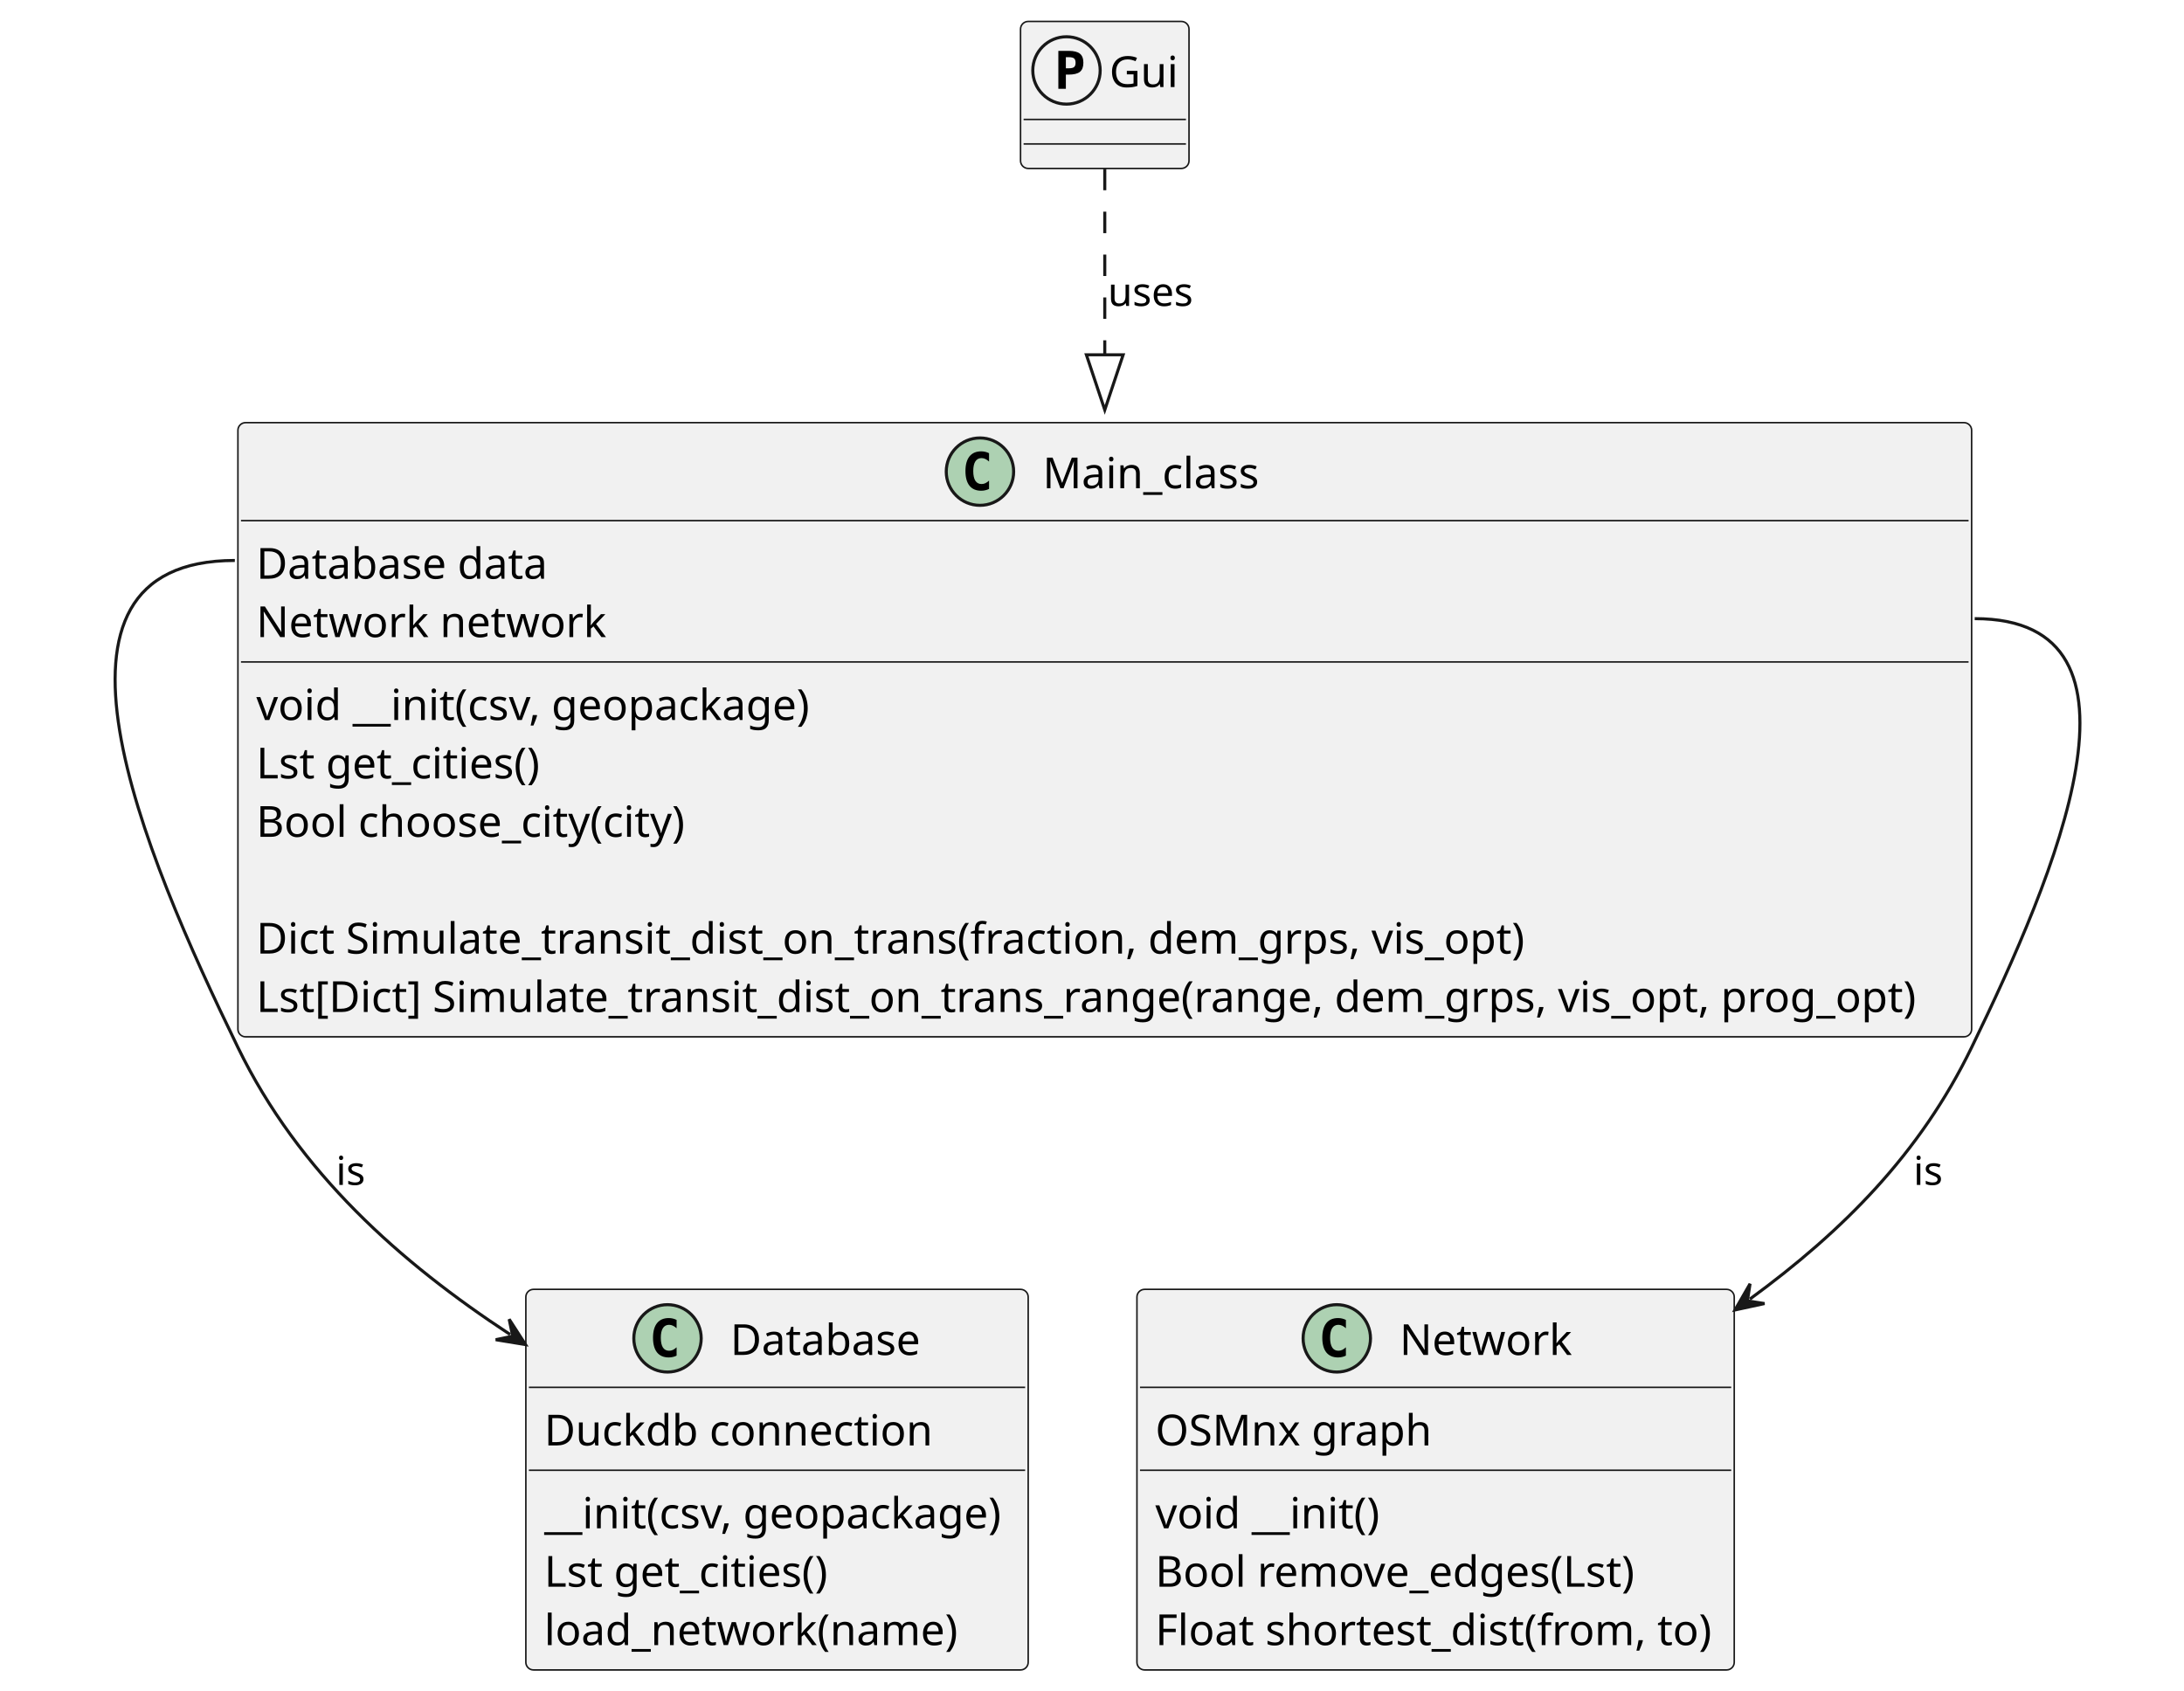
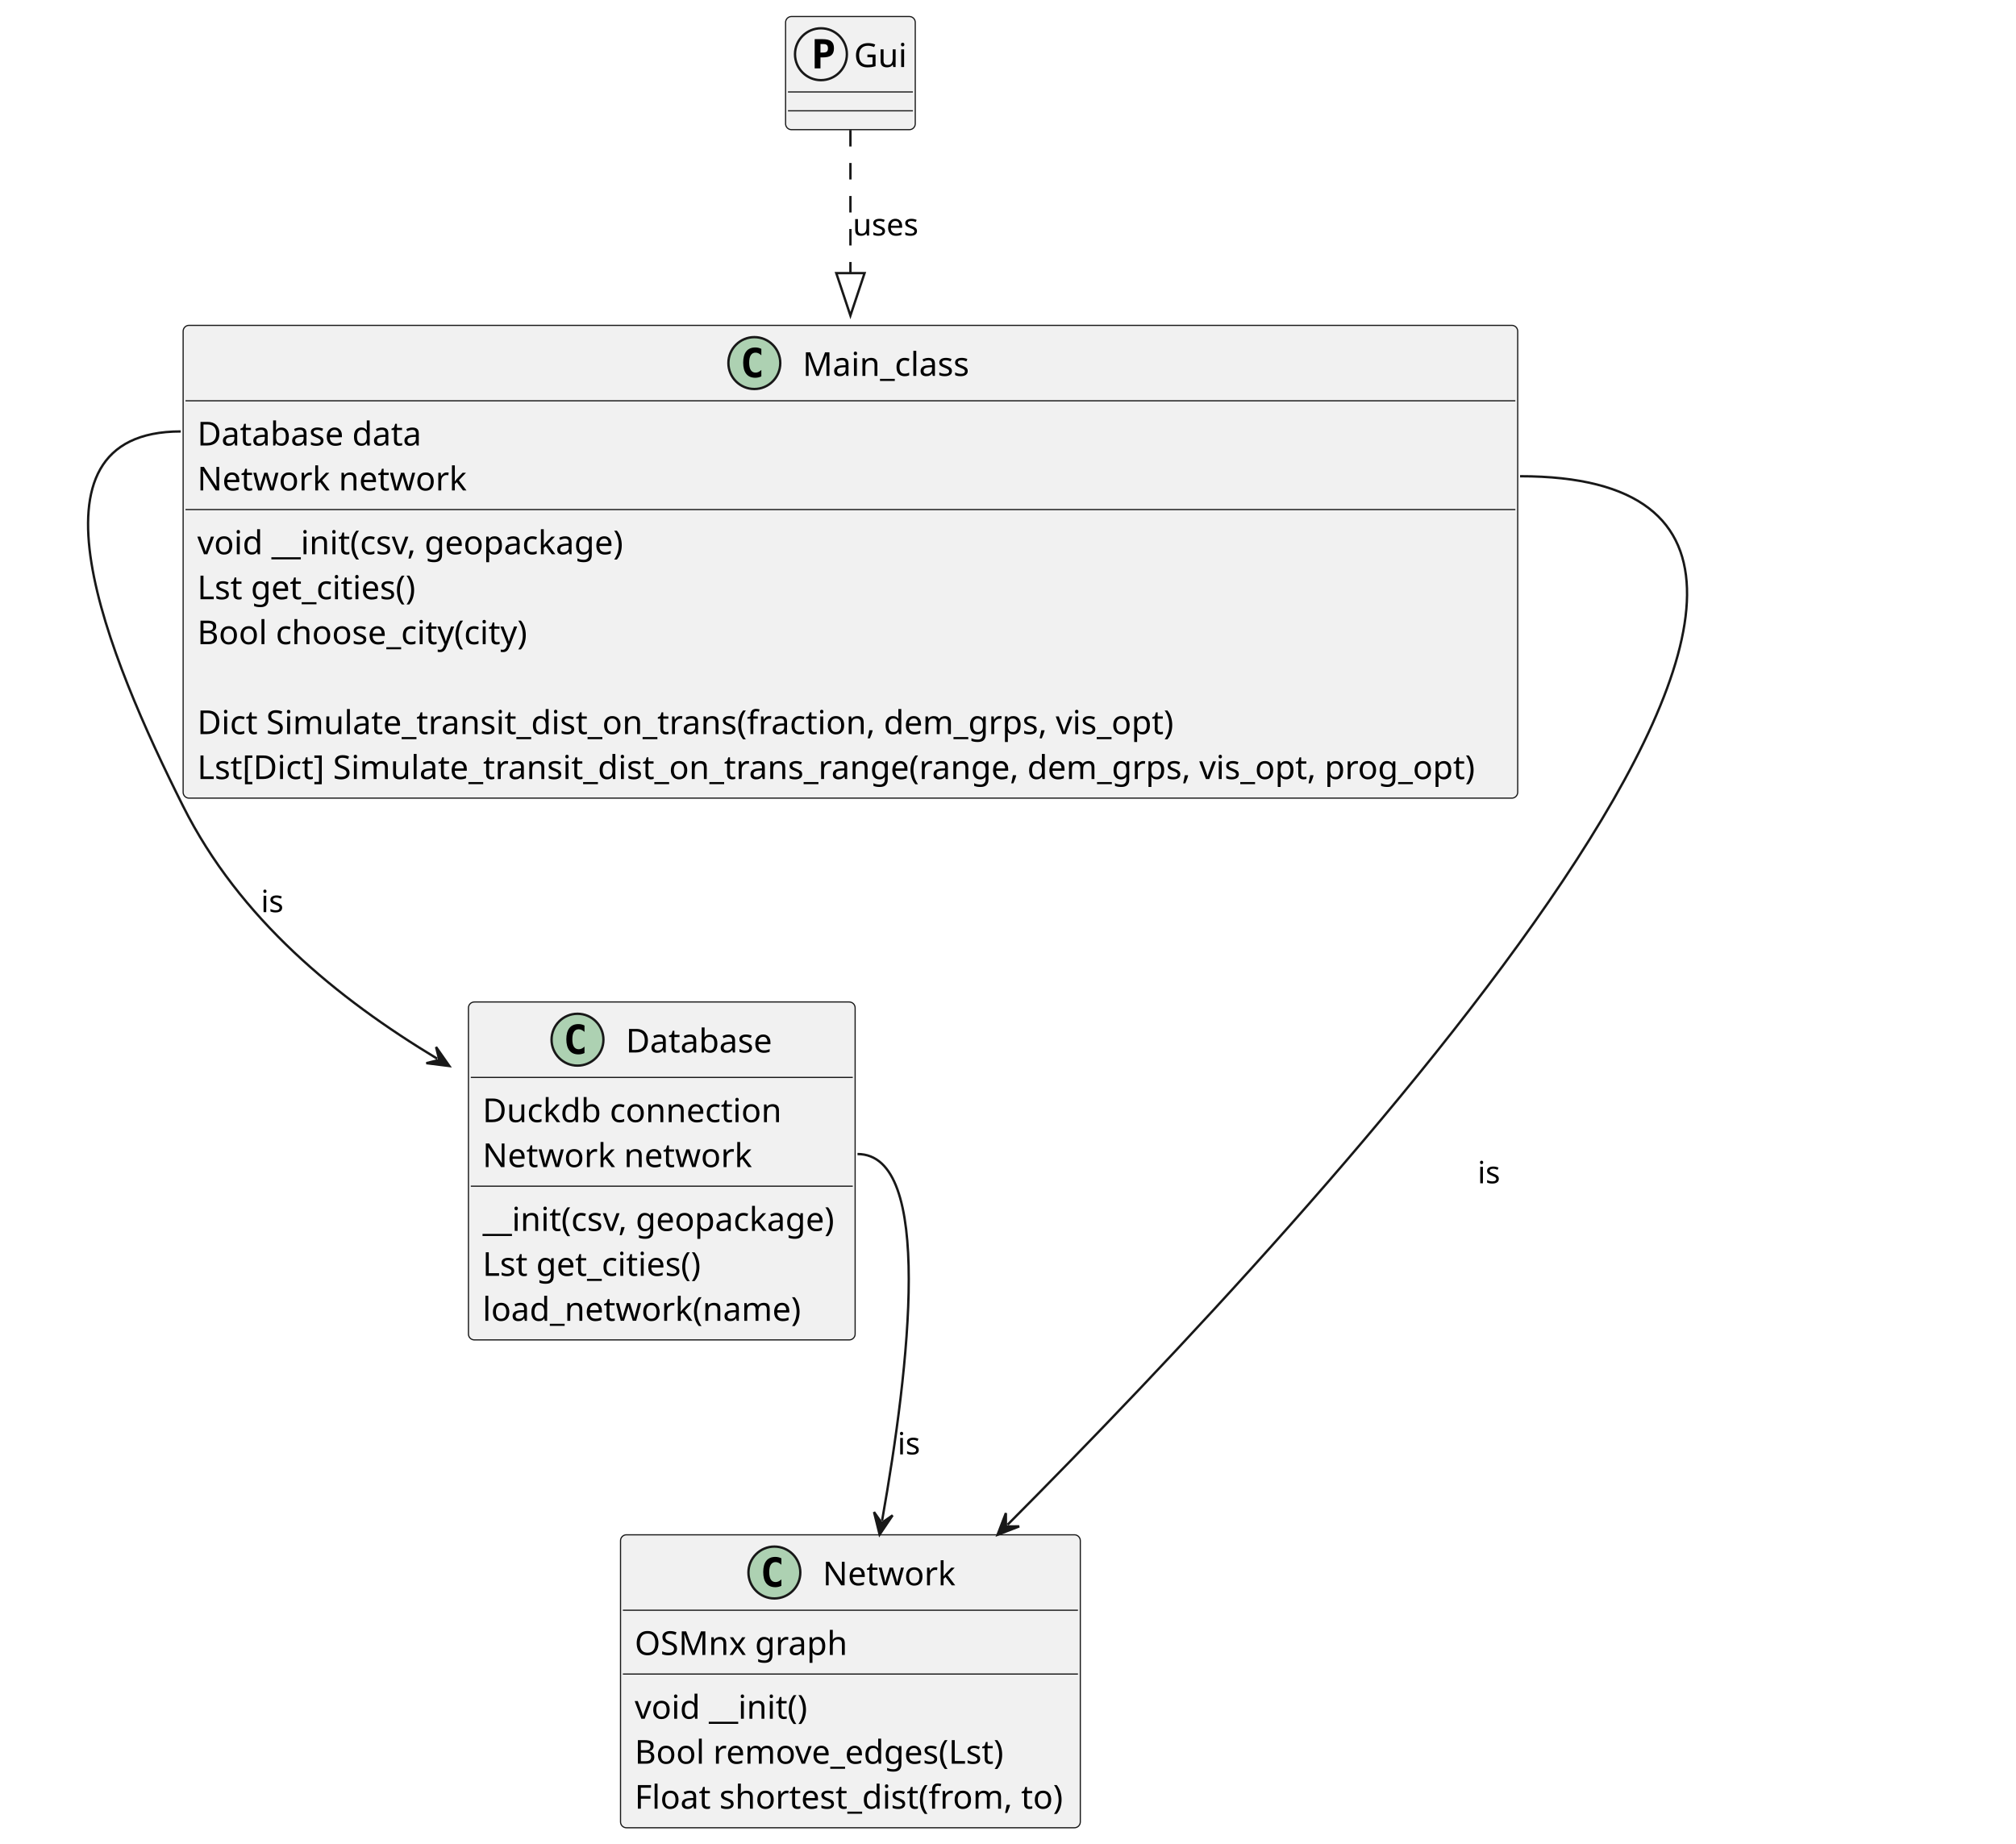
- <svg xmlns="http://www.w3.org/2000/svg" contentStyleType="text/css" height="552px" preserveAspectRatio="none" style="width:713px;height:552px;background:#FFFFFF;" version="1.1" viewBox="0 0 713 552" width="713px" zoomAndPan="magnify">
+ <svg xmlns="http://www.w3.org/2000/svg" contentStyleType="text/css" height="782px" preserveAspectRatio="none" style="width:855px;height:782px;background:#FFFFFF;" version="1.1" viewBox="0 0 855 782" width="855px" zoomAndPan="magnify">
  <defs />
  <g>
    <g id="elem_Main_class">
      <rect codeLine="6" fill="#F1F1F1" height="200.543" id="Main_class" rx="2.5" ry="2.5" style="stroke:#181818;stroke-width:0.5;" width="566" x="77.67" y="138" />
      <ellipse cx="319.92" cy="154" fill="#ADD1B2" rx="11" ry="11" style="stroke:#181818;stroke-width:1.0;" />
      <path d="M322.889,159.641 Q322.311,159.938 321.67,160.078 Q321.029,160.234 320.326,160.234 Q317.826,160.234 316.498,158.594 Q315.186,156.938 315.186,153.812 Q315.186,150.688 316.498,149.031 Q317.826,147.375 320.326,147.375 Q321.029,147.375 321.67,147.531 Q322.326,147.688 322.889,147.984 L322.889,150.703 Q322.264,150.125 321.67,149.859 Q321.076,149.578 320.451,149.578 Q319.108,149.578 318.42,150.656 Q317.733,151.719 317.733,153.812 Q317.733,155.906 318.42,156.984 Q319.108,158.047 320.451,158.047 Q321.076,158.047 321.67,157.781 Q322.264,157.5 322.889,156.922 L322.889,159.641 Z " fill="#000000" />
      <text fill="#000000" font-family="sans-serif" font-size="14" lengthAdjust="spacing" textLength="73" x="340.42" y="159.432">Main_class</text>
      <line style="stroke:#181818;stroke-width:0.5;" x1="78.67" x2="642.67" y1="170" y2="170" />
      <text fill="#000000" font-family="sans-serif" font-size="14" lengthAdjust="spacing" textLength="97" x="83.67" y="188.966">Database data</text>
      <text fill="#000000" font-family="sans-serif" font-size="14" lengthAdjust="spacing" textLength="114" x="83.67" y="208.034">Network network</text>
      <line style="stroke:#181818;stroke-width:0.5;" x1="78.67" x2="642.67" y1="216.136" y2="216.136" />
      <text fill="#000000" font-family="sans-serif" font-size="14" lengthAdjust="spacing" textLength="184" x="83.67" y="235.102">void __init(csv, geopackage)</text>
      <text fill="#000000" font-family="sans-serif" font-size="14" lengthAdjust="spacing" textLength="94" x="83.67" y="254.17">Lst get_cities()</text>
      <text fill="#000000" font-family="sans-serif" font-size="14" lengthAdjust="spacing" textLength="140" x="83.67" y="273.238">Bool choose_city(city)</text>
      <text fill="#000000" font-family="sans-serif" font-size="14" lengthAdjust="spacing" textLength="4" x="83.67" y="292.305"> </text>
      <text fill="#000000" font-family="sans-serif" font-size="14" lengthAdjust="spacing" textLength="423" x="83.67" y="311.373">Dict Simulate_transit_dist_on_trans(fraction, dem_grps, vis_opt)</text>
      <text fill="#000000" font-family="sans-serif" font-size="14" lengthAdjust="spacing" textLength="554" x="83.67" y="330.441">Lst[Dict] Simulate_transit_dist_on_trans_range(range, dem_grps, vis_opt, prog_opt)</text>
    </g>
    <g id="elem_Database">
-       <rect codeLine="20" fill="#F1F1F1" height="124.272" id="Database" rx="2.5" ry="2.5" style="stroke:#181818;stroke-width:0.5;" width="164" x="171.67" y="421" />
-       <ellipse cx="217.92" cy="437" fill="#ADD1B2" rx="11" ry="11" style="stroke:#181818;stroke-width:1.0;" />
-       <path d="M220.889,442.641 Q220.311,442.938 219.67,443.078 Q219.029,443.234 218.326,443.234 Q215.826,443.234 214.498,441.594 Q213.186,439.938 213.186,436.812 Q213.186,433.688 214.498,432.031 Q215.826,430.375 218.326,430.375 Q219.029,430.375 219.67,430.531 Q220.326,430.688 220.889,430.984 L220.889,433.703 Q220.264,433.125 219.67,432.859 Q219.076,432.578 218.451,432.578 Q217.107,432.578 216.42,433.656 Q215.732,434.719 215.732,436.812 Q215.732,438.906 216.42,439.984 Q217.107,441.047 218.451,441.047 Q219.076,441.047 219.67,440.781 Q220.264,440.5 220.889,439.922 L220.889,442.641 Z " fill="#000000" />
-       <text fill="#000000" font-family="sans-serif" font-size="14" lengthAdjust="spacing" textLength="63" x="238.42" y="442.432">Database</text>
-       <line style="stroke:#181818;stroke-width:0.5;" x1="172.67" x2="334.67" y1="453" y2="453" />
-       <text fill="#000000" font-family="sans-serif" font-size="14" lengthAdjust="spacing" textLength="129" x="177.67" y="471.966">Duckdb connection</text>
-       <line style="stroke:#181818;stroke-width:0.5;" x1="172.67" x2="334.67" y1="480.068" y2="480.068" />
-       <text fill="#000000" font-family="sans-serif" font-size="14" lengthAdjust="spacing" textLength="152" x="177.67" y="499.034">__init(csv, geopackage)</text>
-       <text fill="#000000" font-family="sans-serif" font-size="14" lengthAdjust="spacing" textLength="94" x="177.67" y="518.102">Lst get_cities()</text>
-       <text fill="#000000" font-family="sans-serif" font-size="14" lengthAdjust="spacing" textLength="135" x="177.67" y="537.17">load_network(name)</text>
+       <rect codeLine="20" fill="#F1F1F1" height="143.34" id="Database" rx="2.5" ry="2.5" style="stroke:#181818;stroke-width:0.5;" width="164" x="198.67" y="425" />
+       <ellipse cx="244.92" cy="441" fill="#ADD1B2" rx="11" ry="11" style="stroke:#181818;stroke-width:1.0;" />
+       <path d="M247.889,446.641 Q247.311,446.938 246.67,447.078 Q246.029,447.234 245.326,447.234 Q242.826,447.234 241.498,445.594 Q240.186,443.938 240.186,440.812 Q240.186,437.688 241.498,436.031 Q242.826,434.375 245.326,434.375 Q246.029,434.375 246.67,434.531 Q247.326,434.688 247.889,434.984 L247.889,437.703 Q247.264,437.125 246.67,436.859 Q246.076,436.578 245.451,436.578 Q244.107,436.578 243.42,437.656 Q242.732,438.719 242.732,440.812 Q242.732,442.906 243.42,443.984 Q244.107,445.047 245.451,445.047 Q246.076,445.047 246.67,444.781 Q247.264,444.5 247.889,443.922 L247.889,446.641 Z " fill="#000000" />
+       <text fill="#000000" font-family="sans-serif" font-size="14" lengthAdjust="spacing" textLength="63" x="265.42" y="446.432">Database</text>
+       <line style="stroke:#181818;stroke-width:0.5;" x1="199.67" x2="361.67" y1="457" y2="457" />
+       <text fill="#000000" font-family="sans-serif" font-size="14" lengthAdjust="spacing" textLength="129" x="204.67" y="475.966">Duckdb connection</text>
+       <text fill="#000000" font-family="sans-serif" font-size="14" lengthAdjust="spacing" textLength="114" x="204.67" y="495.034">Network network</text>
+       <line style="stroke:#181818;stroke-width:0.5;" x1="199.67" x2="361.67" y1="503.136" y2="503.136" />
+       <text fill="#000000" font-family="sans-serif" font-size="14" lengthAdjust="spacing" textLength="152" x="204.67" y="522.102">__init(csv, geopackage)</text>
+       <text fill="#000000" font-family="sans-serif" font-size="14" lengthAdjust="spacing" textLength="94" x="204.67" y="541.17">Lst get_cities()</text>
+       <text fill="#000000" font-family="sans-serif" font-size="14" lengthAdjust="spacing" textLength="135" x="204.67" y="560.238">load_network(name)</text>
    </g>
    <g id="elem_Network">
-       <rect codeLine="31" fill="#F1F1F1" height="124.272" id="Network" rx="2.5" ry="2.5" style="stroke:#181818;stroke-width:0.5;" width="195" x="371.17" y="421" />
-       <ellipse cx="436.42" cy="437" fill="#ADD1B2" rx="11" ry="11" style="stroke:#181818;stroke-width:1.0;" />
-       <path d="M439.389,442.641 Q438.811,442.938 438.17,443.078 Q437.529,443.234 436.826,443.234 Q434.326,443.234 432.998,441.594 Q431.686,439.938 431.686,436.812 Q431.686,433.688 432.998,432.031 Q434.326,430.375 436.826,430.375 Q437.529,430.375 438.17,430.531 Q438.826,430.688 439.389,430.984 L439.389,433.703 Q438.764,433.125 438.17,432.859 Q437.576,432.578 436.951,432.578 Q435.608,432.578 434.92,433.656 Q434.233,434.719 434.233,436.812 Q434.233,438.906 434.92,439.984 Q435.608,441.047 436.951,441.047 Q437.576,441.047 438.17,440.781 Q438.764,440.5 439.389,439.922 L439.389,442.641 Z " fill="#000000" />
-       <text fill="#000000" font-family="sans-serif" font-size="14" lengthAdjust="spacing" textLength="56" x="456.92" y="442.432">Network</text>
-       <line style="stroke:#181818;stroke-width:0.5;" x1="372.17" x2="565.17" y1="453" y2="453" />
-       <text fill="#000000" font-family="sans-serif" font-size="14" lengthAdjust="spacing" textLength="93" x="377.17" y="471.966">OSMnx graph</text>
-       <line style="stroke:#181818;stroke-width:0.5;" x1="372.17" x2="565.17" y1="480.068" y2="480.068" />
-       <text fill="#000000" font-family="sans-serif" font-size="14" lengthAdjust="spacing" textLength="74" x="377.17" y="499.034">void __init()</text>
-       <text fill="#000000" font-family="sans-serif" font-size="14" lengthAdjust="spacing" textLength="157" x="377.17" y="518.102">Bool remove_edges(Lst)</text>
-       <text fill="#000000" font-family="sans-serif" font-size="14" lengthAdjust="spacing" textLength="183" x="377.17" y="537.17">Float shortest_dist(from, to)</text>
+       <rect codeLine="32" fill="#F1F1F1" height="124.272" id="Network" rx="2.5" ry="2.5" style="stroke:#181818;stroke-width:0.5;" width="195" x="263.17" y="651" />
+       <ellipse cx="328.42" cy="667" fill="#ADD1B2" rx="11" ry="11" style="stroke:#181818;stroke-width:1.0;" />
+       <path d="M331.389,672.641 Q330.811,672.938 330.17,673.078 Q329.529,673.234 328.826,673.234 Q326.326,673.234 324.998,671.594 Q323.686,669.938 323.686,666.812 Q323.686,663.688 324.998,662.031 Q326.326,660.375 328.826,660.375 Q329.529,660.375 330.17,660.531 Q330.826,660.688 331.389,660.984 L331.389,663.703 Q330.764,663.125 330.17,662.859 Q329.576,662.578 328.951,662.578 Q327.608,662.578 326.92,663.656 Q326.233,664.719 326.233,666.812 Q326.233,668.906 326.92,669.984 Q327.608,671.047 328.951,671.047 Q329.576,671.047 330.17,670.781 Q330.764,670.5 331.389,669.922 L331.389,672.641 Z " fill="#000000" />
+       <text fill="#000000" font-family="sans-serif" font-size="14" lengthAdjust="spacing" textLength="56" x="348.92" y="672.432">Network</text>
+       <line style="stroke:#181818;stroke-width:0.5;" x1="264.17" x2="457.17" y1="683" y2="683" />
+       <text fill="#000000" font-family="sans-serif" font-size="14" lengthAdjust="spacing" textLength="93" x="269.17" y="701.966">OSMnx graph</text>
+       <line style="stroke:#181818;stroke-width:0.5;" x1="264.17" x2="457.17" y1="710.068" y2="710.068" />
+       <text fill="#000000" font-family="sans-serif" font-size="14" lengthAdjust="spacing" textLength="74" x="269.17" y="729.034">void __init()</text>
+       <text fill="#000000" font-family="sans-serif" font-size="14" lengthAdjust="spacing" textLength="157" x="269.17" y="748.102">Bool remove_edges(Lst)</text>
+       <text fill="#000000" font-family="sans-serif" font-size="14" lengthAdjust="spacing" textLength="183" x="269.17" y="767.17">Float shortest_dist(from, to)</text>
    </g>
    <g id="elem_Gui">
-       <rect codeLine="39" fill="#F1F1F1" height="48" id="Gui" rx="2.5" ry="2.5" style="stroke:#181818;stroke-width:0.5;" width="55" x="333.17" y="7" />
+       <rect codeLine="40" fill="#F1F1F1" height="48" id="Gui" rx="2.5" ry="2.5" style="stroke:#181818;stroke-width:0.5;" width="55" x="333.17" y="7" />
      <ellipse cx="348.17" cy="23" fill="#F1F1F1" rx="11" ry="11" style="stroke:#181818;stroke-width:1.0;" />
      <path d="M347.967,18.672 L347.967,22.297 L348.967,22.297 Q350.17,22.297 350.654,21.891 Q351.139,21.484 351.139,20.484 Q351.139,19.484 350.654,19.078 Q350.17,18.672 348.967,18.672 L347.967,18.672 Z M345.514,16.609 L348.873,16.609 Q351.436,16.609 352.561,17.531 Q353.686,18.438 353.686,20.484 Q353.686,22.531 352.561,23.453 Q351.436,24.359 348.873,24.359 L347.967,24.359 L347.967,29 L345.514,29 L345.514,16.609 Z " fill="#000000" />
      <text fill="#000000" font-family="sans-serif" font-size="14" lengthAdjust="spacing" textLength="23" x="362.17" y="28.432">Gui</text>
      <line style="stroke:#181818;stroke-width:0.5;" x1="334.17" x2="387.17" y1="39" y2="39" />
      <line style="stroke:#181818;stroke-width:0.5;" x1="334.17" x2="387.17" y1="47" y2="47" />
    </g>
    <g id="link_Main_class_Database">
-       <path codeLine="44" d="M76.67,183 C6,183 46.76,278.45 77.67,342 C97.55,382.91 130.772,412.29 166.542,435.74 " fill="none" id="Main_class-to-Database" style="stroke:#181818;stroke-width:1.0;" />
-       <polygon fill="#181818" points="171.56,439.03,166.226,430.75,167.379,436.289,161.84,437.441,171.56,439.03" style="stroke:#181818;stroke-width:1.0;" />
-       <text fill="#000000" font-family="sans-serif" font-size="13" lengthAdjust="spacing" textLength="9" x="109.67" y="386.897">is</text>
+       <path codeLine="45" d="M76.67,183 C6,183 45.99,278.83 77.67,342 C101.59,389.69 142.973,423.44 185.443,449.07 " fill="none" id="Main_class-to-Database" style="stroke:#181818;stroke-width:1.0;" />
+       <polygon fill="#181818" points="190.58,452.17,184.941,444.095,186.299,449.587,180.808,450.945,190.58,452.17" style="stroke:#181818;stroke-width:1.0;" />
+       <text fill="#000000" font-family="sans-serif" font-size="13" lengthAdjust="spacing" textLength="9" x="110.67" y="386.897">is</text>
    </g>
    <g id="link_Main_class_Network">
-       <path codeLine="45" d="M644.67,202 C706.89,202 670.82,286.01 643.67,342 C626.86,376.66 601.723,401.908 571.273,424.178 " fill="none" id="Main_class-to-Network" style="stroke:#181818;stroke-width:1.0;" />
-       <polygon fill="#181818" points="566.43,427.72,576.056,425.636,570.466,424.768,571.333,419.178,566.43,427.72" style="stroke:#181818;stroke-width:1.0;" />
-       <text fill="#000000" font-family="sans-serif" font-size="13" lengthAdjust="spacing" textLength="9" x="624.67" y="386.897">is</text>
+       <path codeLine="46" d="M644.67,202 C848.12,202 562.083,511.368 427.313,646.738 " fill="none" id="Main_class-to-Network" style="stroke:#181818;stroke-width:1.0;" />
+       <polygon fill="#181818" points="423.08,650.99,432.264,647.434,426.608,647.447,426.595,641.79,423.08,650.99" style="stroke:#181818;stroke-width:1.0;" />
+       <text fill="#000000" font-family="sans-serif" font-size="13" lengthAdjust="spacing" textLength="9" x="626.67" y="501.897">is</text>
+     </g>
+     <g id="link_Database_Network">
+       <path codeLine="47" d="M363.67,489.5 C396.07,489.5 385.767,579.132 374.097,645.002 " fill="none" id="Database-to-Network" style="stroke:#181818;stroke-width:1.0;" />
+       <polygon fill="#181818" points="373.05,650.91,378.559,642.746,373.922,645.987,370.681,641.35,373.05,650.91" style="stroke:#181818;stroke-width:1.0;" />
+       <text fill="#000000" font-family="sans-serif" font-size="13" lengthAdjust="spacing" textLength="9" x="380.67" y="616.897">is</text>
    </g>
    <g id="link_Gui_Main_class">
-       <path codeLine="47" d="M360.67,55.12 C360.67,74.7 360.67,86.24 360.67,115.85 " fill="none" id="Gui-to-Main_class" style="stroke:#181818;stroke-width:1.0;stroke-dasharray:7.0,7.0;" />
+       <path codeLine="49" d="M360.67,55.12 C360.67,74.7 360.67,86.24 360.67,115.85 " fill="none" id="Gui-to-Main_class" style="stroke:#181818;stroke-width:1.0;stroke-dasharray:7.0,7.0;" />
      <polygon fill="none" points="360.67,133.85,366.67,115.85,354.67,115.85,360.67,133.85" style="stroke:#181818;stroke-width:1.0;" />
      <text fill="#000000" font-family="sans-serif" font-size="13" lengthAdjust="spacing" textLength="27" x="361.67" y="99.897">uses</text>
    </g>
  </g>
</svg>
